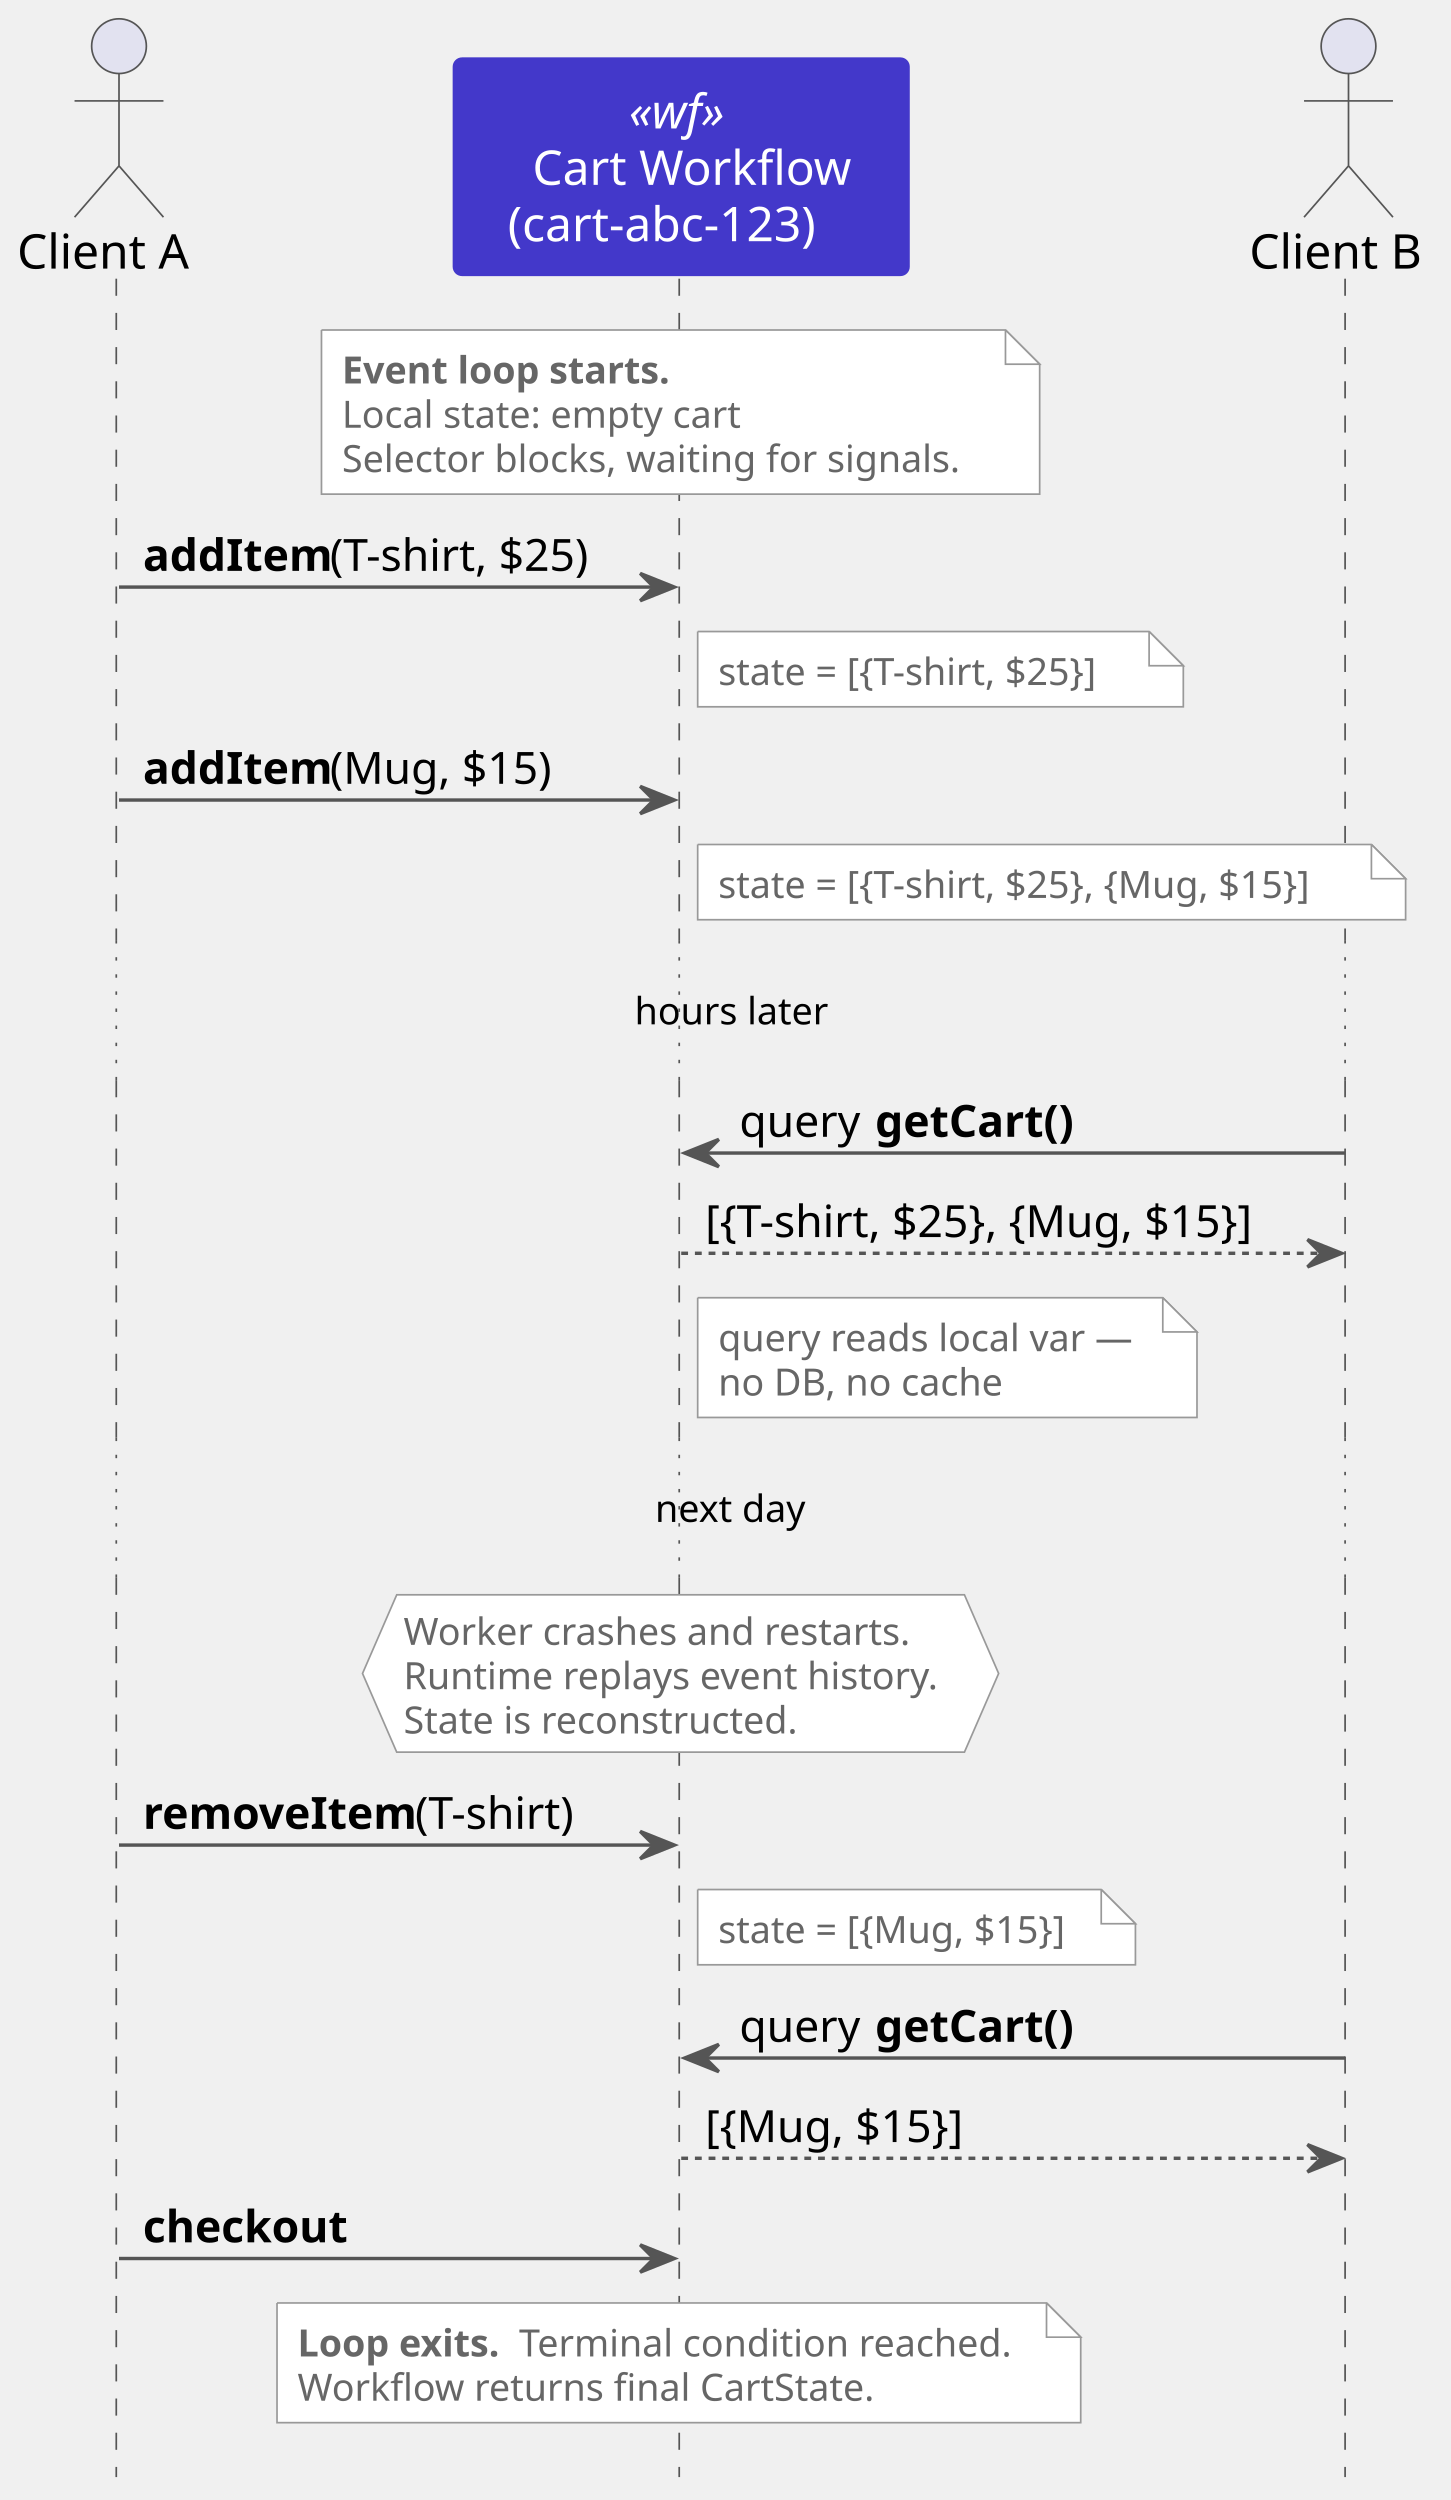
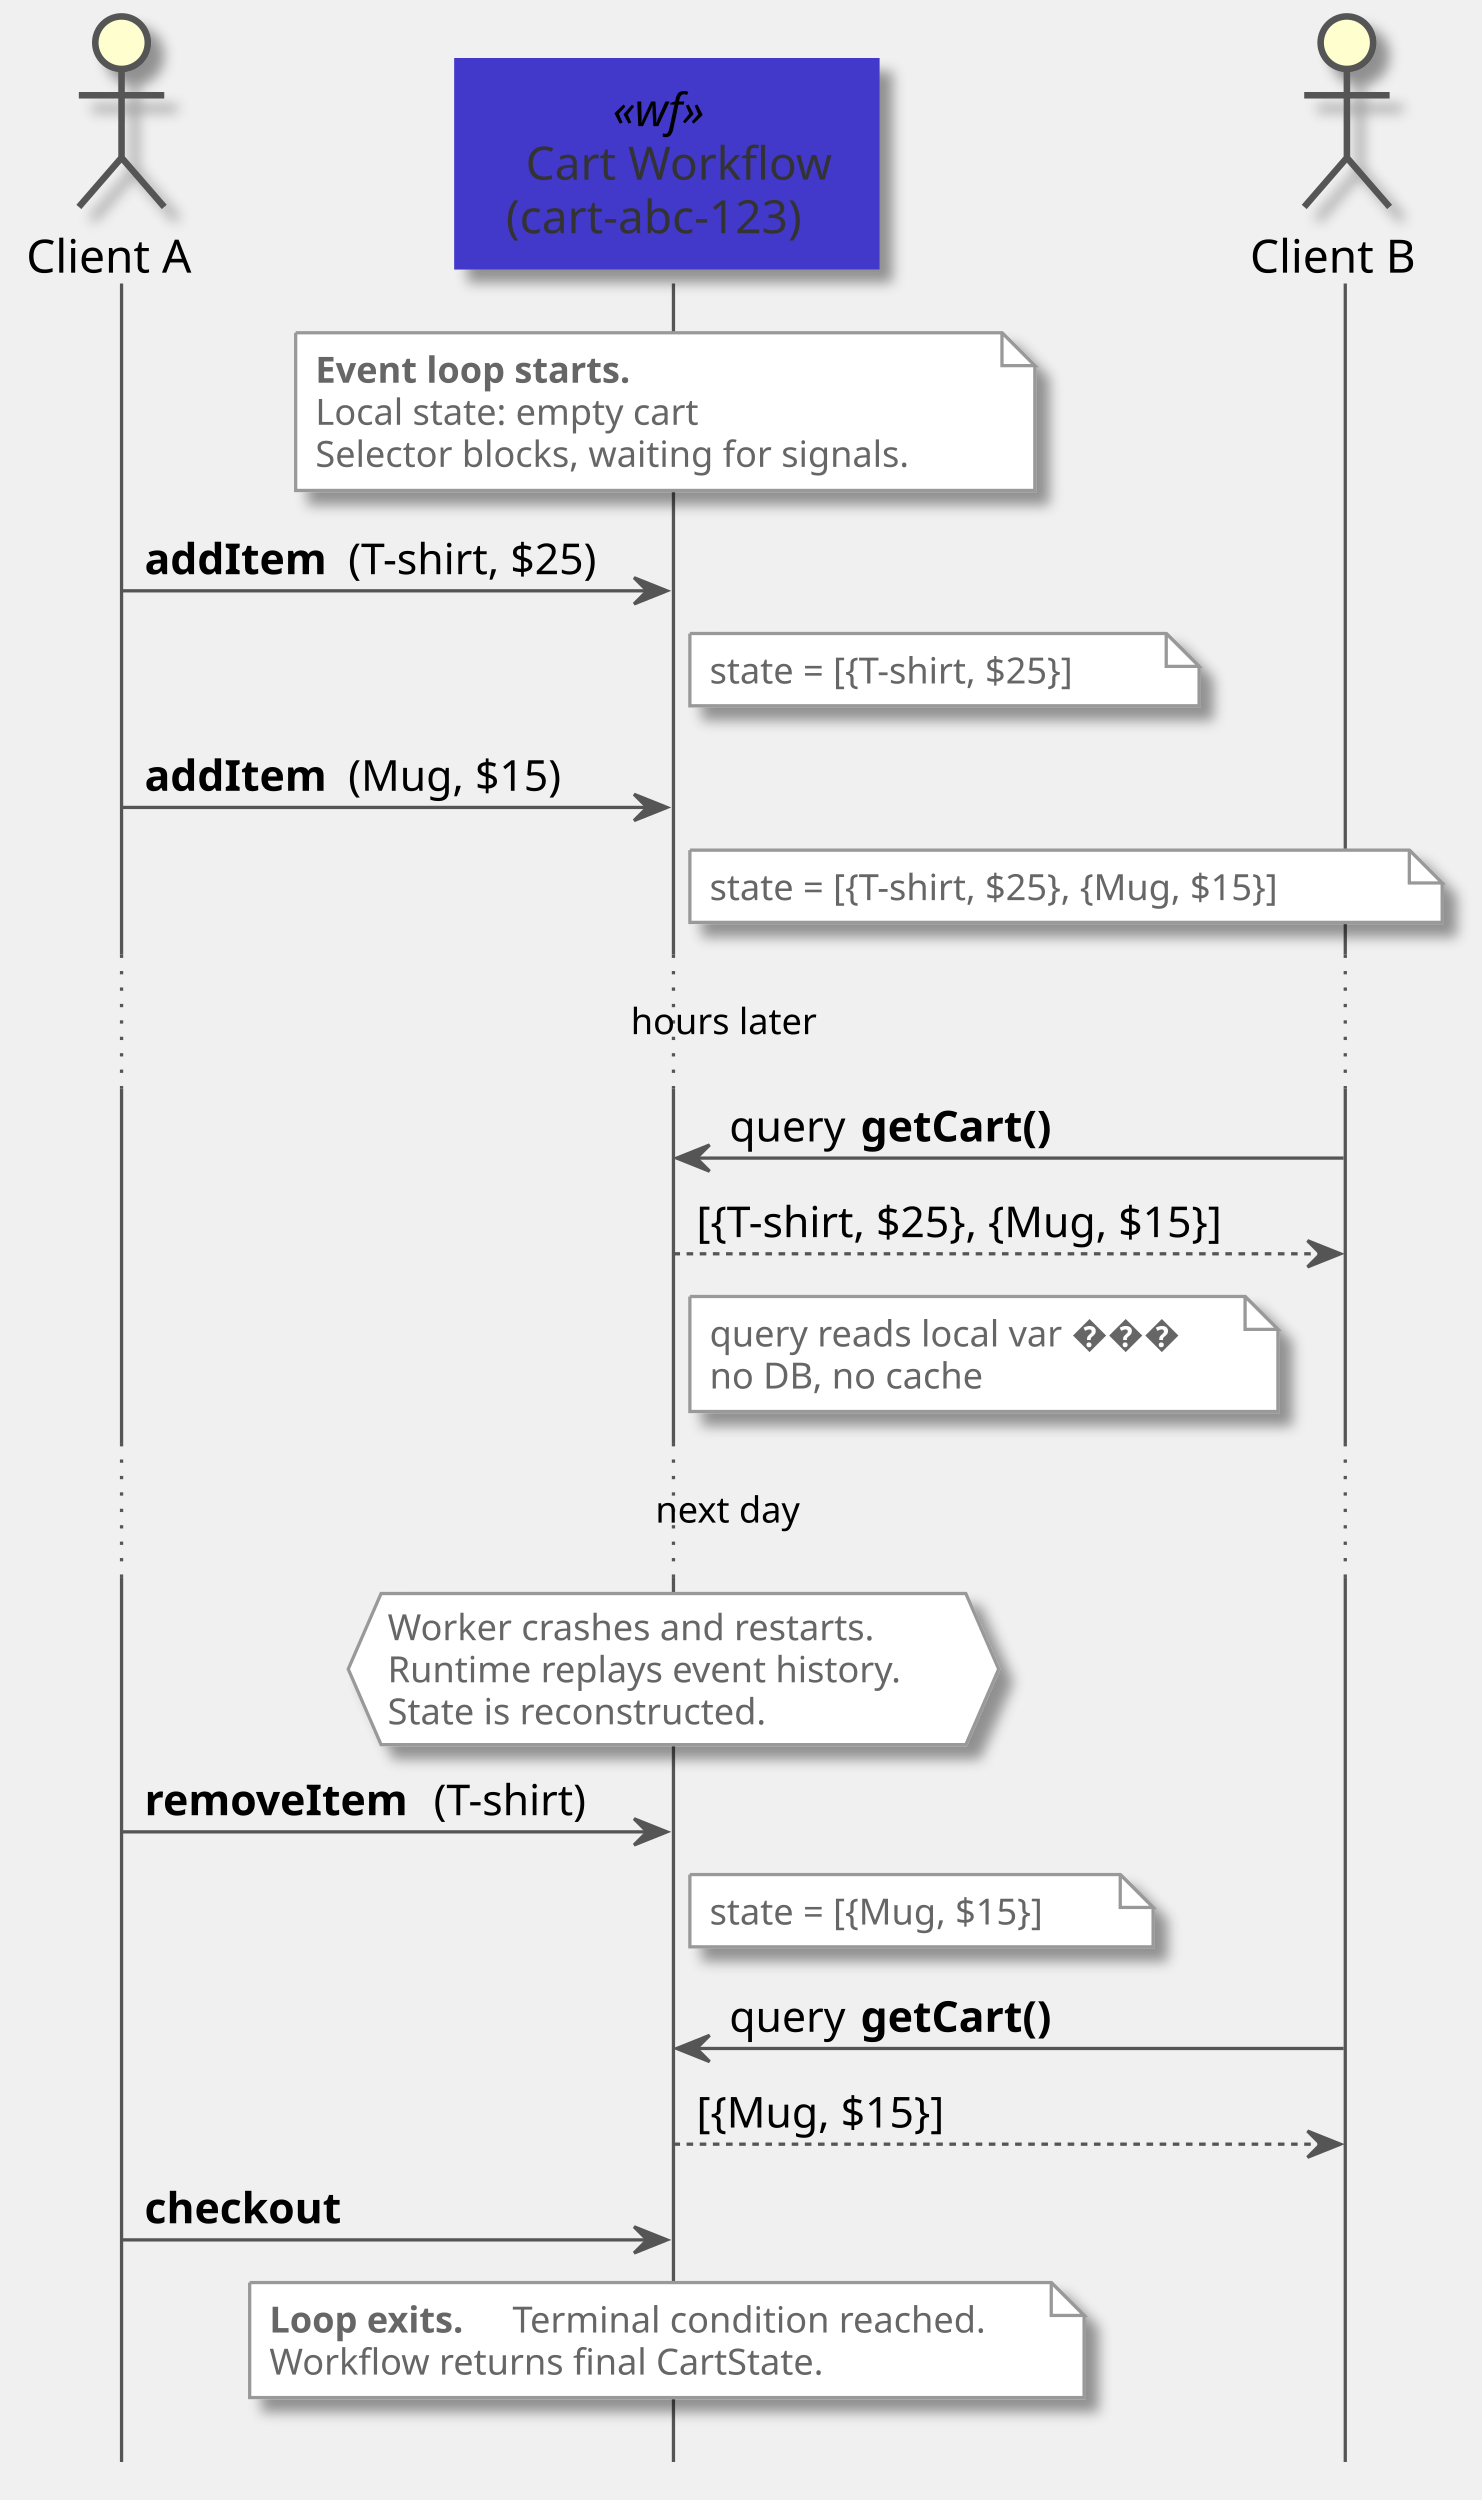
- <svg xmlns="http://www.w3.org/2000/svg" contentStyleType="text/css" data-diagram-type="SEQUENCE" height="731px" preserveAspectRatio="none" style="width:424px;height:731px;" version="1.1" viewBox="0 0 424 731" width="424px" zoomAndPan="magnify">
-   <defs />
+ <svg xmlns="http://www.w3.org/2000/svg" contentScriptType="application/ecmascript" contentStyleType="text/css" height="761px" preserveAspectRatio="none" style="width:451px;height:761px;" version="1.1" viewBox="0 0 451 761" width="451px" zoomAndPan="magnify">
+   <defs>
+     <filter height="300%" id="f19huxp8jpxc04" width="300%" x="-1" y="-1">
+       <feGaussianBlur result="blurOut" stdDeviation="2.0" />
+       <feColorMatrix in="blurOut" result="blurOut2" type="matrix" values="0 0 0 0 0 0 0 0 0 0 0 0 0 0 0 0 0 0 .4 0" />
+       <feOffset dx="4.0" dy="4.0" in="blurOut2" result="blurOut3" />
+       <feBlend in="SourceGraphic" in2="blurOut3" mode="normal" />
+     </filter>
+   </defs>
  <g>
-     <g class="participant-lifeline" data-entity-uid="part1" data-qualified-name="a" id="part1-lifeline">
-       <g>
-         <rect fill="#000000" fill-opacity="0" height="193.397" width="8" x="30.797" y="81.488" />
-         <line style="stroke:#555555;stroke-width:0.5;stroke-dasharray:5,5;" x1="34" x2="34" y1="81.488" y2="274.885" />
-       </g>
-       <line style="stroke:#555555;stroke-width:0.5;stroke-dasharray:1,4;" x1="34" x2="34" y1="274.885" y2="315.84" />
-       <g>
-         <rect fill="#000000" fill-opacity="0" height="104.531" width="8" x="30.797" y="315.84" />
-         <line style="stroke:#555555;stroke-width:0.5;stroke-dasharray:5,5;" x1="34" x2="34" y1="315.84" y2="420.371" />
-       </g>
-       <line style="stroke:#555555;stroke-width:0.5;stroke-dasharray:1,4;" x1="34" x2="34" y1="420.371" y2="461.326" />
-       <g>
-         <rect fill="#000000" fill-opacity="0" height="262.973" width="8" x="30.797" y="461.326" />
-         <line style="stroke:#555555;stroke-width:0.5;stroke-dasharray:5,5;" x1="34" x2="34" y1="461.326" y2="724.299" />
-       </g>
-     </g>
-     <g class="participant-lifeline" data-entity-uid="part2" data-qualified-name="cart" id="part2-lifeline">
-       <g>
-         <rect fill="#000000" fill-opacity="0" height="193.397" width="8" x="195.188" y="81.488" />
-         <line style="stroke:#555555;stroke-width:0.5;stroke-dasharray:5,5;" x1="198.606" x2="198.606" y1="81.488" y2="274.885" />
-       </g>
-       <line style="stroke:#555555;stroke-width:0.5;stroke-dasharray:1,4;" x1="198.606" x2="198.606" y1="274.885" y2="315.84" />
-       <g>
-         <rect fill="#000000" fill-opacity="0" height="104.531" width="8" x="195.188" y="315.84" />
-         <line style="stroke:#555555;stroke-width:0.5;stroke-dasharray:5,5;" x1="198.606" x2="198.606" y1="315.84" y2="420.371" />
-       </g>
-       <line style="stroke:#555555;stroke-width:0.5;stroke-dasharray:1,4;" x1="198.606" x2="198.606" y1="420.371" y2="461.326" />
-       <g>
-         <rect fill="#000000" fill-opacity="0" height="262.973" width="8" x="195.188" y="461.326" />
-         <line style="stroke:#555555;stroke-width:0.5;stroke-dasharray:5,5;" x1="198.606" x2="198.606" y1="461.326" y2="724.299" />
-       </g>
-     </g>
-     <g class="participant-lifeline" data-entity-uid="part3" data-qualified-name="b" id="part3-lifeline">
-       <g>
-         <rect fill="#000000" fill-opacity="0" height="193.397" width="8" x="390.302" y="81.488" />
-         <line style="stroke:#555555;stroke-width:0.5;stroke-dasharray:5,5;" x1="393.308" x2="393.308" y1="81.488" y2="274.885" />
-       </g>
-       <line style="stroke:#555555;stroke-width:0.5;stroke-dasharray:1,4;" x1="393.308" x2="393.308" y1="274.885" y2="315.84" />
-       <g>
-         <rect fill="#000000" fill-opacity="0" height="104.531" width="8" x="390.302" y="315.84" />
-         <line style="stroke:#555555;stroke-width:0.5;stroke-dasharray:5,5;" x1="393.308" x2="393.308" y1="315.84" y2="420.371" />
-       </g>
-       <line style="stroke:#555555;stroke-width:0.5;stroke-dasharray:1,4;" x1="393.308" x2="393.308" y1="420.371" y2="461.326" />
-       <g>
-         <rect fill="#000000" fill-opacity="0" height="262.973" width="8" x="390.302" y="461.326" />
-         <line style="stroke:#555555;stroke-width:0.5;stroke-dasharray:5,5;" x1="393.308" x2="393.308" y1="461.326" y2="724.299" />
-       </g>
-     </g>
-     <g class="participant participant-head" data-entity-uid="part1" data-qualified-name="a" id="part1-head">
-       <text fill="#000000" font-family="sans-serif" font-size="14" lengthAdjust="spacing" textLength="53.594" x="5" y="78.535">Client A</text>
-       <ellipse cx="34.797" cy="13.5" fill="#E2E2F0" rx="8" ry="8" style="stroke:#555555;stroke-width:0.5;" />
-       <path d="M34.797,21.5 L34.797,48.5 M21.797,29.5 L47.797,29.5 M34.797,48.5 L21.797,63.5 M34.797,48.5 L47.797,63.5" fill="none" style="stroke:#555555;stroke-width:0.5;" />
-     </g>
-     <g class="participant participant-head" data-entity-uid="part2" data-qualified-name="cart" id="part2-head">
-       <rect fill="#4338CA" height="63.465" rx="2.5" ry="2.5" style="stroke:#4338CA;stroke-width:0.5;" width="133.164" x="132.606" y="17.023" />
-       <text fill="#FFFFFF" font-family="sans-serif" font-size="14" font-style="italic" lengthAdjust="spacing" textLength="30.605" x="183.886" y="37.559">«wf»</text>
-       <text fill="#FFFFFF" font-family="sans-serif" font-size="14" lengthAdjust="spacing" textLength="95.881" x="155.677" y="54.047">Cart Workflow</text>
-       <text fill="#FFFFFF" font-family="sans-serif" font-size="14" lengthAdjust="spacing" textLength="101.445" x="148.465" y="70.535">(cart-abc-123)</text>
-     </g>
-     <g class="participant participant-head" data-entity-uid="part3" data-qualified-name="b" id="part3-head">
-       <text fill="#000000" font-family="sans-serif" font-size="14" lengthAdjust="spacing" textLength="51.987" x="365.308" y="78.535">Client B</text>
-       <ellipse cx="394.302" cy="13.5" fill="#E2E2F0" rx="8" ry="8" style="stroke:#555555;stroke-width:0.5;" />
-       <path d="M394.302,21.5 L394.302,48.5 M381.302,29.5 L407.302,29.5 M394.302,48.5 L381.302,63.5 M394.302,48.5 L407.302,63.5" fill="none" style="stroke:#555555;stroke-width:0.5;" />
-     </g>
-     <path d="M94,96.488 L94,144.488 L304,144.488 L304,106.488 L294,96.488 L94,96.488" fill="#FFFFFF" style="stroke:#999999;stroke-width:0.5;" />
-     <path d="M294,96.488 L294,106.488 L304,106.488 L294,96.488" fill="#FFFFFF" style="stroke:#999999;stroke-width:0.5;" />
-     <text fill="#666666" font-family="sans-serif" font-size="11" font-weight="bold" lengthAdjust="spacing" textLength="98.968" x="100" y="112.123">Event loop starts.</text>
-     <text fill="#666666" font-family="sans-serif" font-size="11" lengthAdjust="spacing" textLength="120.978" x="100" y="125.078">Local state: empty cart</text>
-     <text fill="#666666" font-family="sans-serif" font-size="11" lengthAdjust="spacing" textLength="189.127" x="100" y="138.033">Selector blocks, waiting for signals.</text>
-     <g class="message" data-entity-1="part1" data-entity-2="part2" id="msg1">
-       <polygon fill="#555555" points="187.188,167.664,197.188,171.664,187.188,175.664,191.188,171.664" style="stroke:#555555;stroke-width:1;" />
-       <line style="stroke:#555555;stroke-width:1;" x1="34.797" x2="193.188" y1="171.664" y2="171.664" />
-       <text fill="#000000" font-family="sans-serif" font-size="13" font-weight="bold" lengthAdjust="spacing" textLength="54.672" x="41.797" y="166.922">addItem</text>
-       <text fill="#000000" font-family="sans-serif" font-size="13" lengthAdjust="spacing" textLength="85.719" x="96.469" y="166.922">(T-shirt, $25)</text>
-     </g>
-     <path d="M204,184.664 L204,206.664 L346,206.664 L346,194.664 L336,184.664 L204,184.664" fill="#FFFFFF" style="stroke:#999999;stroke-width:0.5;" />
-     <path d="M336,184.664 L336,194.664 L346,194.664 L336,184.664" fill="#FFFFFF" style="stroke:#999999;stroke-width:0.5;" />
-     <text fill="#666666" font-family="sans-serif" font-size="11" lengthAdjust="spacing" textLength="121.43" x="210" y="200.299">state = [{T-shirt, $25}]</text>
-     <g class="message" data-entity-1="part1" data-entity-2="part2" id="msg2">
-       <polygon fill="#555555" points="187.188,229.93,197.188,233.93,187.188,237.93,191.188,233.93" style="stroke:#555555;stroke-width:1;" />
-       <line style="stroke:#555555;stroke-width:1;" x1="34.797" x2="193.188" y1="233.93" y2="233.93" />
-       <text fill="#000000" font-family="sans-serif" font-size="13" font-weight="bold" lengthAdjust="spacing" textLength="54.672" x="41.797" y="229.188">addItem</text>
-       <text fill="#000000" font-family="sans-serif" font-size="13" lengthAdjust="spacing" textLength="68.713" x="96.469" y="229.188">(Mug, $15)</text>
-     </g>
-     <path d="M204,246.93 L204,268.93 L411,268.93 L411,256.93 L401,246.93 L204,246.93" fill="#FFFFFF" style="stroke:#999999;stroke-width:0.5;" />
-     <path d="M401,246.93 L401,256.93 L411,256.93 L401,246.93" fill="#FFFFFF" style="stroke:#999999;stroke-width:0.5;" />
-     <text fill="#666666" font-family="sans-serif" font-size="11" lengthAdjust="spacing" textLength="186.533" x="210" y="262.565">state = [{T-shirt, $25}, {Mug, $15}]</text>
-     <text fill="#000000" font-family="sans-serif" font-size="11" lengthAdjust="spacing" textLength="57.997" x="185.551" y="299.519">hours later</text>
-     <g class="message" data-entity-1="part3" data-entity-2="part2" id="msg3">
-       <polygon fill="#555555" points="210.188,333.15,200.188,337.15,210.188,341.15,206.188,337.15" style="stroke:#555555;stroke-width:1;" />
-       <line style="stroke:#555555;stroke-width:1;" x1="204.188" x2="393.302" y1="337.15" y2="337.15" />
-       <text fill="#000000" font-family="sans-serif" font-size="13" lengthAdjust="spacing" textLength="35.604" x="216.188" y="332.408">query</text>
-       <text fill="#000000" font-family="sans-serif" font-size="13" font-weight="bold" lengthAdjust="spacing" textLength="59.179" x="255.905" y="332.408">getCart()</text>
-     </g>
-     <g class="message" data-entity-1="part2" data-entity-2="part3" id="msg4">
-       <polygon fill="#555555" points="382.302,362.461,392.302,366.461,382.302,370.461,386.302,366.461" style="stroke:#555555;stroke-width:1;" />
-       <line style="stroke:#555555;stroke-width:1;stroke-dasharray:2,2;" x1="199.188" x2="388.302" y1="366.461" y2="366.461" />
-       <text fill="#000000" font-family="sans-serif" font-size="13" lengthAdjust="spacing" textLength="171.114" x="206.188" y="361.719">[{T-shirt, $25}, {Mug, $15}]</text>
-     </g>
-     <path d="M204,379.461 L204,414.461 L350,414.461 L350,389.461 L340,379.461 L204,379.461" fill="#FFFFFF" style="stroke:#999999;stroke-width:0.5;" />
-     <path d="M340,379.461 L340,389.461 L350,389.461 L340,379.461" fill="#FFFFFF" style="stroke:#999999;stroke-width:0.5;" />
-     <text fill="#666666" font-family="sans-serif" font-size="11" lengthAdjust="spacing" textLength="125.377" x="210" y="395.096">query reads local var —</text>
-     <text fill="#666666" font-family="sans-serif" font-size="11" lengthAdjust="spacing" textLength="85.954" x="210" y="408.051">no DB, no cache</text>
-     <text fill="#000000" font-family="sans-serif" font-size="11" lengthAdjust="spacing" textLength="46.041" x="191.529" y="445.006">next day</text>
-     <polygon fill="#FFFFFF" points="116,466.326,282,466.326,292,489.326,282,512.326,116,512.326,106,489.326,116,466.326" style="stroke:#999999;stroke-width:0.5;" />
-     <text fill="#666666" font-family="sans-serif" font-size="11" lengthAdjust="spacing" textLength="152.501" x="118" y="480.961">Worker crashes and restarts.</text>
-     <text fill="#666666" font-family="sans-serif" font-size="11" lengthAdjust="spacing" textLength="162.008" x="118" y="493.916">Runtime replays event history.</text>
-     <text fill="#666666" font-family="sans-serif" font-size="11" lengthAdjust="spacing" textLength="119.281" x="118" y="506.871">State is reconstructed.</text>
-     <g class="message" data-entity-1="part1" data-entity-2="part2" id="msg5">
-       <polygon fill="#555555" points="187.188,535.502,197.188,539.502,187.188,543.502,191.188,539.502" style="stroke:#555555;stroke-width:1;" />
-       <line style="stroke:#555555;stroke-width:1;" x1="34.797" x2="193.188" y1="539.502" y2="539.502" />
-       <text fill="#000000" font-family="sans-serif" font-size="13" font-weight="bold" lengthAdjust="spacing" textLength="79.568" x="41.797" y="534.76">removeItem</text>
-       <text fill="#000000" font-family="sans-serif" font-size="13" lengthAdjust="spacing" textLength="52.831" x="121.365" y="534.76">(T-shirt)</text>
-     </g>
-     <path d="M204,552.502 L204,574.502 L332,574.502 L332,562.502 L322,552.502 L204,552.502" fill="#FFFFFF" style="stroke:#999999;stroke-width:0.5;" />
-     <path d="M322,552.502 L322,562.502 L332,562.502 L322,552.502" fill="#FFFFFF" style="stroke:#999999;stroke-width:0.5;" />
-     <text fill="#666666" font-family="sans-serif" font-size="11" lengthAdjust="spacing" textLength="107.04" x="210" y="568.137">state = [{Mug, $15}]</text>
-     <g class="message" data-entity-1="part3" data-entity-2="part2" id="msg6">
-       <polygon fill="#555555" points="210.188,597.768,200.188,601.768,210.188,605.768,206.188,601.768" style="stroke:#555555;stroke-width:1;" />
-       <line style="stroke:#555555;stroke-width:1;" x1="204.188" x2="393.302" y1="601.768" y2="601.768" />
-       <text fill="#000000" font-family="sans-serif" font-size="13" lengthAdjust="spacing" textLength="35.604" x="216.188" y="597.025">query</text>
-       <text fill="#000000" font-family="sans-serif" font-size="13" font-weight="bold" lengthAdjust="spacing" textLength="59.179" x="255.905" y="597.025">getCart()</text>
-     </g>
-     <g class="message" data-entity-1="part2" data-entity-2="part3" id="msg7">
-       <polygon fill="#555555" points="382.302,627.078,392.302,631.078,382.302,635.078,386.302,631.078" style="stroke:#555555;stroke-width:1;" />
-       <line style="stroke:#555555;stroke-width:1;stroke-dasharray:2,2;" x1="199.188" x2="388.302" y1="631.078" y2="631.078" />
-       <text fill="#000000" font-family="sans-serif" font-size="13" lengthAdjust="spacing" textLength="77.168" x="206.188" y="626.336">[{Mug, $15}]</text>
-     </g>
-     <g class="message" data-entity-1="part1" data-entity-2="part2" id="msg8">
-       <polygon fill="#555555" points="187.188,656.389,197.188,660.389,187.188,664.389,191.188,660.389" style="stroke:#555555;stroke-width:1;" />
-       <line style="stroke:#555555;stroke-width:1;" x1="34.797" x2="193.188" y1="660.389" y2="660.389" />
-       <text fill="#000000" font-family="sans-serif" font-size="13" font-weight="bold" lengthAdjust="spacing" textLength="60.328" x="41.797" y="655.646">checkout</text>
-     </g>
-     <path d="M81,673.389 L81,708.389 L316,708.389 L316,683.389 L306,673.389 L81,673.389" fill="#FFFFFF" style="stroke:#999999;stroke-width:0.5;" />
-     <path d="M306,673.389 L306,683.389 L316,683.389 L306,673.389" fill="#FFFFFF" style="stroke:#999999;stroke-width:0.5;" />
-     <text fill="#666666" font-family="sans-serif" font-size="11" font-weight="bold" lengthAdjust="spacing" textLength="61.279" x="87" y="689.023">Loop exits.</text>
-     <text fill="#666666" font-family="sans-serif" font-size="11" lengthAdjust="spacing" textLength="149.972" x="151.759" y="689.023">Terminal condition reached.</text>
-     <text fill="#666666" font-family="sans-serif" font-size="11" lengthAdjust="spacing" textLength="173.943" x="87" y="701.979">Workflow returns final CartState.</text>
+     <line style="stroke: #555555; stroke-width: 1.0;" x1="37" x2="37" y1="86.297" y2="290.586" />
+     <line style="stroke: #555555; stroke-width: 1.0; stroke-dasharray: 1.0,4.0;" x1="37" x2="37" y1="290.586" y2="331.391" />
+     <line style="stroke: #555555; stroke-width: 1.0;" x1="37" x2="37" y1="331.391" y2="439.266" />
+     <line style="stroke: #555555; stroke-width: 1.0; stroke-dasharray: 1.0,4.0;" x1="37" x2="37" y1="439.266" y2="480.07" />
+     <line style="stroke: #555555; stroke-width: 1.0;" x1="37" x2="37" y1="480.07" y2="749.43" />
+     <line style="stroke: #555555; stroke-width: 1.0;" x1="205" x2="205" y1="86.297" y2="290.586" />
+     <line style="stroke: #555555; stroke-width: 1.0; stroke-dasharray: 1.0,4.0;" x1="205" x2="205" y1="290.586" y2="331.391" />
+     <line style="stroke: #555555; stroke-width: 1.0;" x1="205" x2="205" y1="331.391" y2="439.266" />
+     <line style="stroke: #555555; stroke-width: 1.0; stroke-dasharray: 1.0,4.0;" x1="205" x2="205" y1="439.266" y2="480.07" />
+     <line style="stroke: #555555; stroke-width: 1.0;" x1="205" x2="205" y1="480.07" y2="749.43" />
+     <line style="stroke: #555555; stroke-width: 1.0;" x1="409.5" x2="409.5" y1="86.297" y2="290.586" />
+     <line style="stroke: #555555; stroke-width: 1.0; stroke-dasharray: 1.0,4.0;" x1="409.5" x2="409.5" y1="290.586" y2="331.391" />
+     <line style="stroke: #555555; stroke-width: 1.0;" x1="409.5" x2="409.5" y1="331.391" y2="439.266" />
+     <line style="stroke: #555555; stroke-width: 1.0; stroke-dasharray: 1.0,4.0;" x1="409.5" x2="409.5" y1="439.266" y2="480.07" />
+     <line style="stroke: #555555; stroke-width: 1.0;" x1="409.5" x2="409.5" y1="480.07" y2="749.43" />
+     <text fill="#000000" font-family="sans-serif" font-size="14" lengthAdjust="spacingAndGlyphs" textLength="52" x="8" y="82.995">Client A</text>
+     <ellipse cx="37" cy="13" fill="#FEFECE" filter="url(#f19huxp8jpxc04)" rx="8" ry="8" style="stroke: #555555; stroke-width: 2.0;" />
+     <path d="M37,21 L37,48 M24,29 L50,29 M37,48 L24,63 M37,48 L50,63 " fill="none" filter="url(#f19huxp8jpxc04)" style="stroke: #555555; stroke-width: 2.0;" />
+     <rect fill="#4338CA" filter="url(#f19huxp8jpxc04)" height="62.891" style="stroke: #4338CA; stroke-width: 1.5;" width="128" x="139" y="18.406" />
+     <text fill="#000000" font-family="sans-serif" font-size="14" font-style="italic" lengthAdjust="spacingAndGlyphs" textLength="33" x="186.5" y="38.401">«wf»</text>
+     <text fill="#333333" font-family="sans-serif" font-size="14" lengthAdjust="spacingAndGlyphs" textLength="94" x="160" y="54.698">Cart Workflow</text>
+     <text fill="#333333" font-family="sans-serif" font-size="14" lengthAdjust="spacingAndGlyphs" textLength="98" x="154" y="70.995">(cart-abc-123)</text>
+     <text fill="#000000" font-family="sans-serif" font-size="14" lengthAdjust="spacingAndGlyphs" textLength="53" x="380.5" y="82.995">Client B</text>
+     <ellipse cx="410" cy="13" fill="#FEFECE" filter="url(#f19huxp8jpxc04)" rx="8" ry="8" style="stroke: #555555; stroke-width: 2.0;" />
+     <path d="M410,21 L410,48 M397,29 L423,29 M410,48 L397,63 M410,48 L423,63 " fill="none" filter="url(#f19huxp8jpxc04)" style="stroke: #555555; stroke-width: 2.0;" />
+     <path d="M90,101.297 L90,149.297 L315,149.297 L315,111.297 L305,101.297 L90,101.297 " fill="#FFFFFF" filter="url(#f19huxp8jpxc04)" style="stroke: #999999; stroke-width: 1.0;" />
+     <path d="M305,101.297 L305,111.297 L315,111.297 L305,101.297 " fill="#FFFFFF" style="stroke: #999999; stroke-width: 1.0;" />
+     <text fill="#666666" font-family="sans-serif" font-size="11" font-weight="bold" lengthAdjust="spacingAndGlyphs" textLength="113" x="96" y="116.507">Event loop starts.</text>
+     <text fill="#666666" font-family="sans-serif" font-size="11" lengthAdjust="spacingAndGlyphs" textLength="131" x="96" y="129.312">Local state: empty cart</text>
+     <text fill="#666666" font-family="sans-serif" font-size="11" lengthAdjust="spacingAndGlyphs" textLength="204" x="96" y="142.117">Selector blocks, waiting for signals.</text>
+     <polygon fill="#555555" points="193,175.844,203,179.844,193,183.844,197,179.844" style="stroke: #555555; stroke-width: 1.0;" />
+     <line style="stroke: #555555; stroke-width: 1.0;" x1="37" x2="199" y1="179.844" y2="179.844" />
+     <text fill="#000000" font-family="sans-serif" font-size="13" font-weight="bold" lengthAdjust="spacingAndGlyphs" textLength="62" x="44" y="174.778">addItem</text>
+     <text fill="#000000" font-family="sans-serif" font-size="13" lengthAdjust="spacingAndGlyphs" textLength="82" x="106" y="174.778">(T-shirt, $25)</text>
+     <path d="M210,192.844 L210,214.844 L365,214.844 L365,202.844 L355,192.844 L210,192.844 " fill="#FFFFFF" filter="url(#f19huxp8jpxc04)" style="stroke: #999999; stroke-width: 1.0;" />
+     <path d="M355,192.844 L355,202.844 L365,202.844 L355,192.844 " fill="#FFFFFF" style="stroke: #999999; stroke-width: 1.0;" />
+     <text fill="#666666" font-family="sans-serif" font-size="11" lengthAdjust="spacingAndGlyphs" textLength="134" x="216" y="208.054">state = [{T-shirt, $25}]</text>
+     <polygon fill="#555555" points="193,241.781,203,245.781,193,249.781,197,245.781" style="stroke: #555555; stroke-width: 1.0;" />
+     <line style="stroke: #555555; stroke-width: 1.0;" x1="37" x2="199" y1="245.781" y2="245.781" />
+     <text fill="#000000" font-family="sans-serif" font-size="13" font-weight="bold" lengthAdjust="spacingAndGlyphs" textLength="62" x="44" y="240.715">addItem</text>
+     <text fill="#000000" font-family="sans-serif" font-size="13" lengthAdjust="spacingAndGlyphs" textLength="69" x="106" y="240.715">(Mug, $15)</text>
+     <path d="M210,258.781 L210,280.781 L439,280.781 L439,268.781 L429,258.781 L210,258.781 " fill="#FFFFFF" filter="url(#f19huxp8jpxc04)" style="stroke: #999999; stroke-width: 1.0;" />
+     <path d="M429,258.781 L429,268.781 L439,268.781 L429,258.781 " fill="#FFFFFF" style="stroke: #999999; stroke-width: 1.0;" />
+     <text fill="#666666" font-family="sans-serif" font-size="11" lengthAdjust="spacingAndGlyphs" textLength="208" x="216" y="273.992">state = [{T-shirt, $25}, {Mug, $15}]</text>
+     <text fill="#000000" font-family="sans-serif" font-size="11" lengthAdjust="spacingAndGlyphs" textLength="63" x="192" y="314.796">hours later</text>
+     <polygon fill="#555555" points="216,348.523,206,352.523,216,356.523,212,352.523" style="stroke: #555555; stroke-width: 1.0;" />
+     <line style="stroke: #555555; stroke-width: 1.0;" x1="210" x2="409" y1="352.523" y2="352.523" />
+     <text fill="#000000" font-family="sans-serif" font-size="13" lengthAdjust="spacingAndGlyphs" textLength="36" x="222" y="347.457">query</text>
+     <text fill="#000000" font-family="sans-serif" font-size="13" font-weight="bold" lengthAdjust="spacingAndGlyphs" textLength="68" x="262" y="347.457">getCart()</text>
+     <polygon fill="#555555" points="398,377.656,408,381.656,398,385.656,402,381.656" style="stroke: #555555; stroke-width: 1.0;" />
+     <line style="stroke: #555555; stroke-width: 1.0; stroke-dasharray: 2.0,2.0;" x1="205" x2="404" y1="381.656" y2="381.656" />
+     <text fill="#000000" font-family="sans-serif" font-size="13" lengthAdjust="spacingAndGlyphs" textLength="181" x="212" y="376.59">[{T-shirt, $25}, {Mug, $15}]</text>
+     <path d="M210,394.656 L210,429.656 L389,429.656 L389,404.656 L379,394.656 L210,394.656 " fill="#FFFFFF" filter="url(#f19huxp8jpxc04)" style="stroke: #999999; stroke-width: 1.0;" />
+     <path d="M379,394.656 L379,404.656 L389,404.656 L379,394.656 " fill="#FFFFFF" style="stroke: #999999; stroke-width: 1.0;" />
+     <text fill="#666666" font-family="sans-serif" font-size="11" lengthAdjust="spacingAndGlyphs" textLength="158" x="216" y="409.867">query reads local var ���</text>
+     <text fill="#666666" font-family="sans-serif" font-size="11" lengthAdjust="spacingAndGlyphs" textLength="93" x="216" y="422.671">no DB, no cache</text>
+     <text fill="#000000" font-family="sans-serif" font-size="11" lengthAdjust="spacingAndGlyphs" textLength="48" x="199.5" y="463.476">next day</text>
+     <polygon fill="#FFFFFF" filter="url(#f19huxp8jpxc04)" points="116,485.07,294,485.07,304,508.07,294,531.07,116,531.07,106,508.07,116,485.07" style="stroke: #999999; stroke-width: 1.0;" />
+     <text fill="#666666" font-family="sans-serif" font-size="11" lengthAdjust="spacingAndGlyphs" textLength="168" x="118" y="499.281">Worker crashes and restarts.</text>
+     <text fill="#666666" font-family="sans-serif" font-size="11" lengthAdjust="spacingAndGlyphs" textLength="174" x="118" y="512.085">Runtime replays event history.</text>
+     <text fill="#666666" font-family="sans-serif" font-size="11" lengthAdjust="spacingAndGlyphs" textLength="131" x="118" y="524.89">State is reconstructed.</text>
+     <polygon fill="#555555" points="193,553.617,203,557.617,193,561.617,197,557.617" style="stroke: #555555; stroke-width: 1.0;" />
+     <line style="stroke: #555555; stroke-width: 1.0;" x1="37" x2="199" y1="557.617" y2="557.617" />
+     <text fill="#000000" font-family="sans-serif" font-size="13" font-weight="bold" lengthAdjust="spacingAndGlyphs" textLength="88" x="44" y="552.551">removeItem</text>
+     <text fill="#000000" font-family="sans-serif" font-size="13" lengthAdjust="spacingAndGlyphs" textLength="50" x="132" y="552.551">(T-shirt)</text>
+     <path d="M210,570.617 L210,592.617 L351,592.617 L351,580.617 L341,570.617 L210,570.617 " fill="#FFFFFF" filter="url(#f19huxp8jpxc04)" style="stroke: #999999; stroke-width: 1.0;" />
+     <path d="M341,570.617 L341,580.617 L351,580.617 L341,570.617 " fill="#FFFFFF" style="stroke: #999999; stroke-width: 1.0;" />
+     <text fill="#666666" font-family="sans-serif" font-size="11" lengthAdjust="spacingAndGlyphs" textLength="120" x="216" y="585.828">state = [{Mug, $15}]</text>
+     <polygon fill="#555555" points="216,619.555,206,623.555,216,627.555,212,623.555" style="stroke: #555555; stroke-width: 1.0;" />
+     <line style="stroke: #555555; stroke-width: 1.0;" x1="210" x2="409" y1="623.555" y2="623.555" />
+     <text fill="#000000" font-family="sans-serif" font-size="13" lengthAdjust="spacingAndGlyphs" textLength="36" x="222" y="618.489">query</text>
+     <text fill="#000000" font-family="sans-serif" font-size="13" font-weight="bold" lengthAdjust="spacingAndGlyphs" textLength="68" x="262" y="618.489">getCart()</text>
+     <polygon fill="#555555" points="398,648.688,408,652.688,398,656.688,402,652.688" style="stroke: #555555; stroke-width: 1.0;" />
+     <line style="stroke: #555555; stroke-width: 1.0; stroke-dasharray: 2.0,2.0;" x1="205" x2="404" y1="652.688" y2="652.688" />
+     <text fill="#000000" font-family="sans-serif" font-size="13" lengthAdjust="spacingAndGlyphs" textLength="85" x="212" y="647.622">[{Mug, $15}]</text>
+     <polygon fill="#555555" points="193,677.82,203,681.82,193,685.82,197,681.82" style="stroke: #555555; stroke-width: 1.0;" />
+     <line style="stroke: #555555; stroke-width: 1.0;" x1="37" x2="199" y1="681.82" y2="681.82" />
+     <text fill="#000000" font-family="sans-serif" font-size="13" font-weight="bold" lengthAdjust="spacingAndGlyphs" textLength="67" x="44" y="676.754">checkout</text>
+     <path d="M76,694.82 L76,729.82 L330,729.82 L330,704.82 L320,694.82 L76,694.82 " fill="#FFFFFF" filter="url(#f19huxp8jpxc04)" style="stroke: #999999; stroke-width: 1.0;" />
+     <path d="M320,694.82 L320,704.82 L330,704.82 L320,694.82 " fill="#FFFFFF" style="stroke: #999999; stroke-width: 1.0;" />
+     <text fill="#666666" font-family="sans-serif" font-size="11" font-weight="bold" lengthAdjust="spacingAndGlyphs" textLength="70" x="82" y="710.031">Loop exits.</text>
+     <text fill="#666666" font-family="sans-serif" font-size="11" lengthAdjust="spacingAndGlyphs" textLength="159" x="156" y="710.031">Terminal condition reached.</text>
+     <text fill="#666666" font-family="sans-serif" font-size="11" lengthAdjust="spacingAndGlyphs" textLength="186" x="82" y="722.835">Workflow returns final CartState.</text>
  </g>
</svg>
